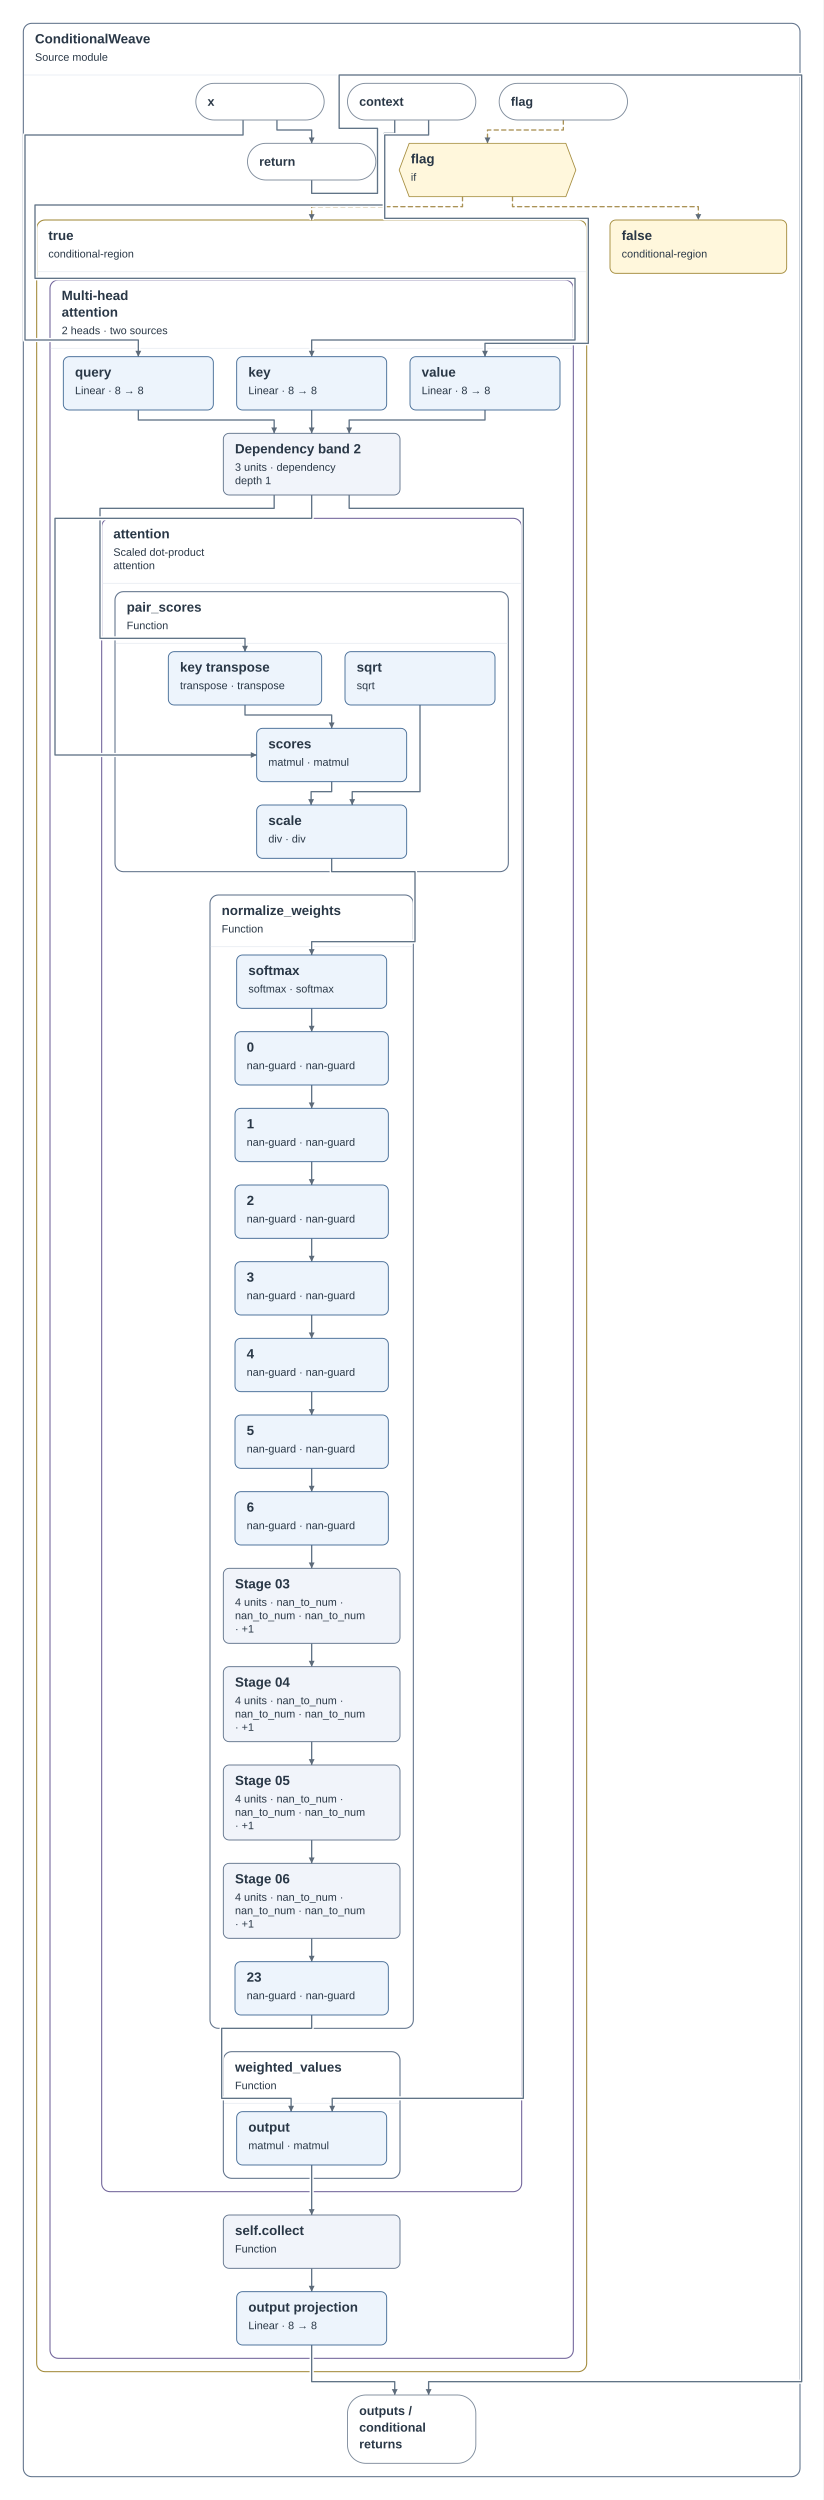
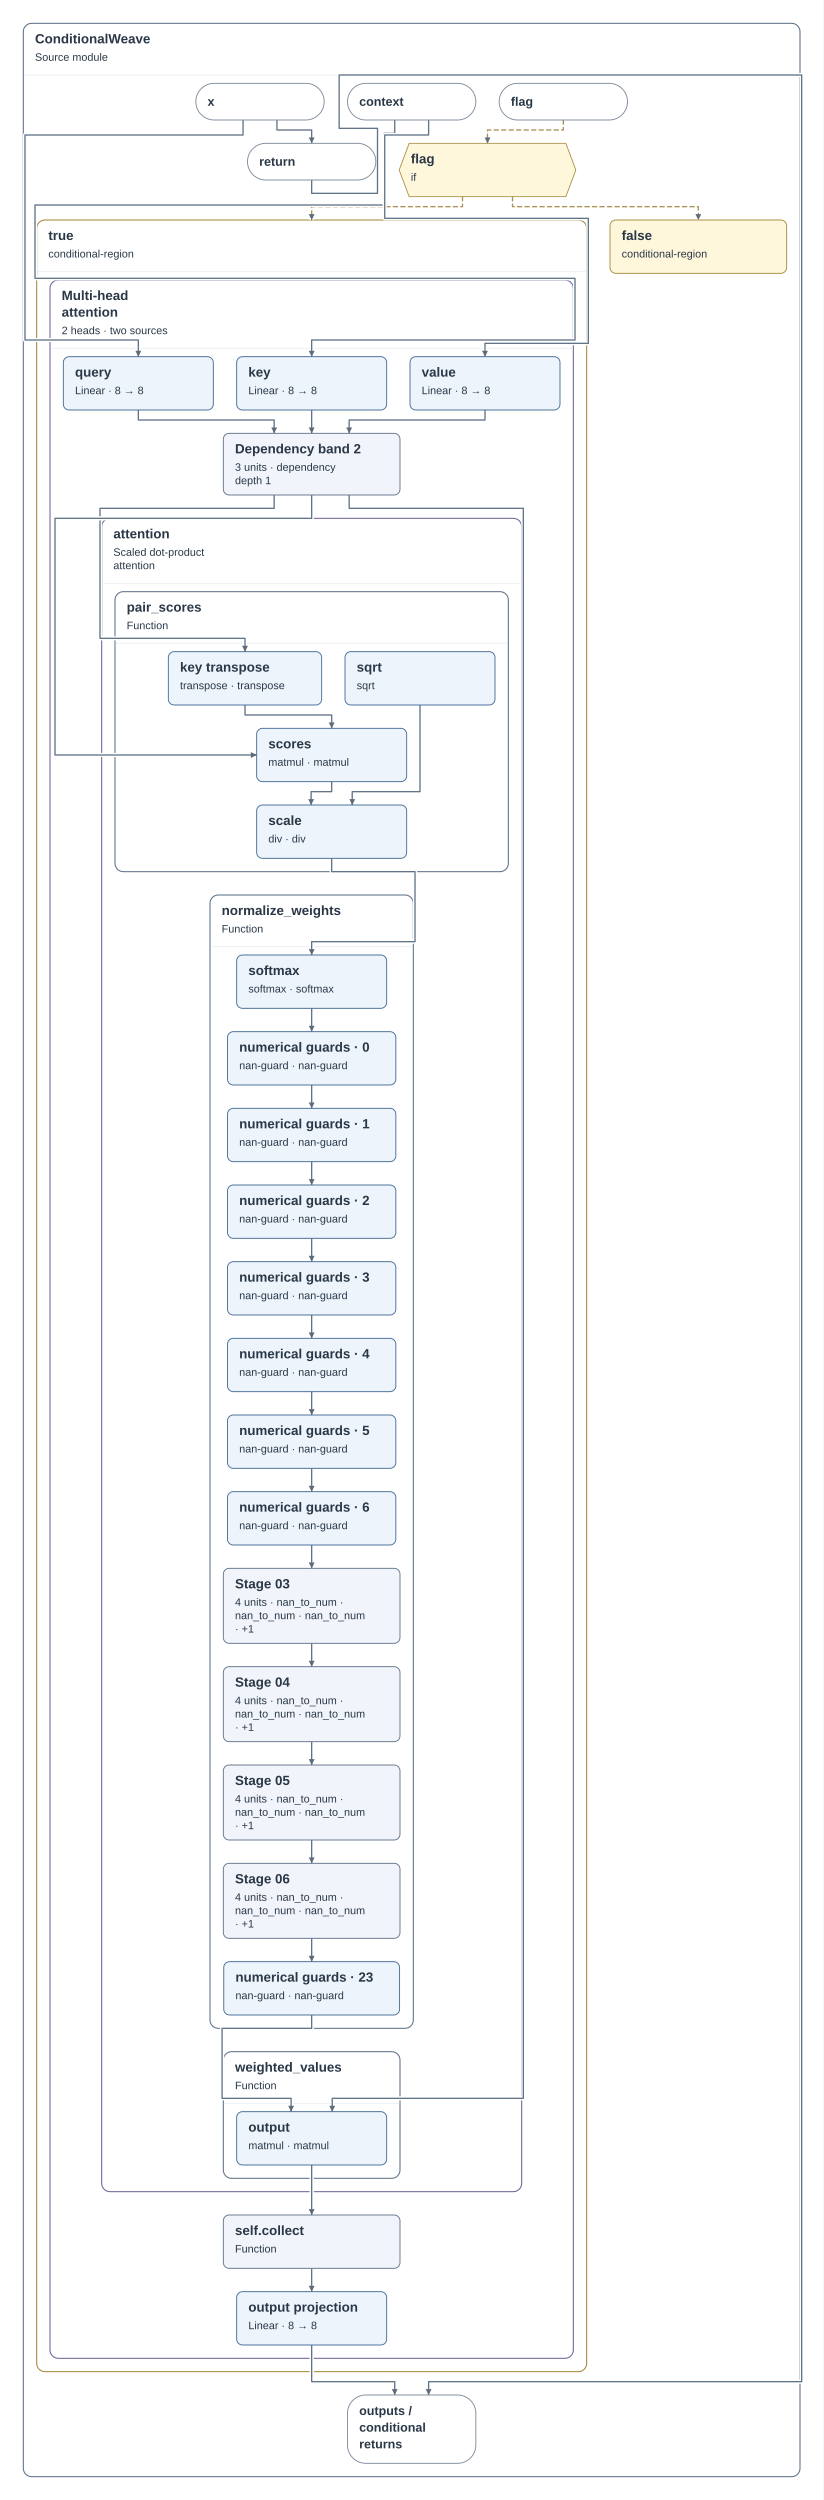
<svg xmlns="http://www.w3.org/2000/svg" class="publication" width="988px" height="3000px" viewBox="4 2 988 3000" role="img" aria-label="ConditionalWeave">
  <style>.publication text{font-family:Arial,'Noto Sans SC',sans-serif;fill:#293746} .paper-edge{fill:none;stroke-width:1.6;stroke-linecap:round;stroke-linejoin:round;opacity:1;stroke-dasharray:none}.paper-edge-halo{fill:none;stroke:white;stroke-width:5;stroke-linejoin:round;pointer-events:none}.paper-edge.control{stroke-dasharray:5 4}.paper-port-label{font-size:13px;font-weight:500;fill:#526170}.paper-title{font-weight:600}.paper-caption{fill:#66717f;font-size:13px}</style>
  <defs>
    <marker id="paper-arrow" viewBox="0 0 10 10" refX="9" refY="5" markerWidth="5.5" markerHeight="5.5" orient="auto">
      <path d="M1 1 L9 5 L1 9Z" fill="#5d6b7a" stroke="none" />
    </marker>
  </defs>
  <rect x="4" y="2" width="988" height="3000" fill="#fff" />
  <g id="frames">
    <g class="node" data-node-id="model/101:4:composite:1" data-id="model/101:4:composite:1" transform="translate(32,30)">
      <rect width="932" height="2944" rx="10" fill="#ffffff" stroke="#62748c" stroke-width="1.3" />
      <path d="M1 62 H931" stroke="#e8edf2" fill="none" />
      <text x="14" y="24" font-size="16" class="paper-title">
        <tspan x="14" dy="0">ConditionalWeave</tspan>
      </text>
      <text x="14" y="45" class="paper-caption">
        <tspan x="14" dy="0">Source module</tspan>
      </text>
    </g>
    <g class="node" data-node-id="model/101:4:composite:1/102:8:composite:1" data-id="model/101:4:composite:1/102:8:composite:1" transform="translate(48,266)">
      <rect width="660" height="2582" rx="10" fill="#ffffff" stroke="#a48c3d" stroke-width="1.3" />
      <path d="M1 62 H659" stroke="#e8edf2" fill="none" />
      <text x="14" y="24" font-size="16" class="paper-title">
        <tspan x="14" dy="0">true</tspan>
      </text>
      <text x="14" y="45" class="paper-caption">
        <tspan x="14" dy="0">conditional-region</tspan>
      </text>
    </g>
    <g class="node" data-node-id="model/101:4:composite:1/102:8:composite:1/68:4:composite:1" data-id="model/101:4:composite:1/102:8:composite:1/68:4:composite:1" transform="translate(64,338)">
      <rect width="628" height="2494" rx="10" fill="#ffffff" stroke="#72659b" stroke-width="1.3" />
      <path d="M1 82 H627" stroke="#e8edf2" fill="none" />
      <text x="14" y="24" font-size="16" class="paper-title">
        <tspan x="14" dy="0">Multi-head</tspan>
        <tspan x="14" dy="20">attention</tspan>
      </text>
      <text x="14" y="65" class="paper-caption">
        <tspan x="14" dy="0">2 heads · two sources</tspan>
      </text>
    </g>
    <g class="node" data-node-id="model/101:4:composite:1/102:8:composite:1/68:4:composite:1/44:0:composite:1" data-id="model/101:4:composite:1/102:8:composite:1/68:4:composite:1/44:0:composite:1" transform="translate(126,624)">
      <rect width="504" height="2008" rx="10" fill="#ffffff" stroke="#72659b" stroke-width="1.3" />
      <path d="M1 78 H503" stroke="#e8edf2" fill="none" />
      <text x="14" y="24" font-size="16" class="paper-title">
        <tspan x="14" dy="0">attention</tspan>
      </text>
      <text x="14" y="45" class="paper-caption">
        <tspan x="14" dy="0">Scaled dot-product</tspan>
        <tspan x="14" dy="16">attention</tspan>
      </text>
    </g>
    <g class="node" data-node-id="model/101:4:composite:1/102:8:composite:1/68:4:composite:1/44:0:composite:1/7:0:composite:1" data-id="model/101:4:composite:1/102:8:composite:1/68:4:composite:1/44:0:composite:1/7:0:composite:1" transform="translate(142,712)">
      <rect width="472" height="336" rx="10" fill="#ffffff" stroke="#62748c" stroke-width="1.3" />
      <path d="M1 62 H471" stroke="#e8edf2" fill="none" />
      <text x="14" y="24" font-size="16" class="paper-title">
        <tspan x="14" dy="0">pair_scores</tspan>
      </text>
      <text x="14" y="45" class="paper-caption">
        <tspan x="14" dy="0">Function</tspan>
      </text>
    </g>
    <g class="node" data-node-id="model/101:4:composite:1/102:8:composite:1/68:4:composite:1/44:0:composite:1/11:0:composite:1" data-id="model/101:4:composite:1/102:8:composite:1/68:4:composite:1/44:0:composite:1/11:0:composite:1" transform="translate(256,1076)">
      <rect width="244" height="1360" rx="10" fill="#ffffff" stroke="#62748c" stroke-width="1.3" />
      <path d="M1 62 H243" stroke="#e8edf2" fill="none" />
      <text x="14" y="24" font-size="16" class="paper-title">
        <tspan x="14" dy="0">normalize_weights</tspan>
      </text>
      <text x="14" y="45" class="paper-caption">
        <tspan x="14" dy="0">Function</tspan>
      </text>
    </g>
    <g class="node" data-node-id="model/101:4:composite:1/102:8:composite:1/68:4:composite:1/44:0:composite:1/40:0:composite:1" data-id="model/101:4:composite:1/102:8:composite:1/68:4:composite:1/44:0:composite:1/40:0:composite:1" transform="translate(272,2464)">
      <rect width="212" height="152" rx="10" fill="#ffffff" stroke="#62748c" stroke-width="1.3" />
      <path d="M1 62 H211" stroke="#e8edf2" fill="none" />
      <text x="14" y="24" font-size="16" class="paper-title">
        <tspan x="14" dy="0">weighted_values</tspan>
      </text>
      <text x="14" y="45" class="paper-caption">
        <tspan x="14" dy="0">Function</tspan>
      </text>
    </g>
  </g>
  <g id="edges">
    <path class="paper-edge-halo" d="M680,146 L680,158 L589,158 L589,174" />
    <path class="edge paper-edge control" data-edge-id="e00000" data-route-valid="true" data-canonical-source="model/101:4:composite:1/101:34:interface:1" data-canonical-target="model/101:4:composite:1/102:11:control:1" data-source-port="out" data-target-port="in" data-semantic-bindings="[]" d="M680,146 L680,158 L589,158 L589,174" stroke="#aa9256" marker-end="url(#paper-arrow)" />
    <path class="paper-edge-halo" d="M559,238 L559,250 L378,250 L378,266" />
    <path class="edge paper-edge control" data-edge-id="e00001" data-route-valid="true" data-canonical-source="model/101:4:composite:1/102:11:control:1" data-canonical-target="model/101:4:composite:1/102:8:composite:1" data-source-port="out" data-target-port="true" data-semantic-bindings="[{&quot;constraint&quot;:&quot;constraint:relation:conditional-region:model/101:4:composite:1/102:8:composite:1&quot;,&quot;edge&quot;:&quot;e00001&quot;,&quot;role&quot;:&quot;condition&quot;}]" d="M559,238 L559,250 L378,250 L378,266" stroke="#aa9256" marker-end="url(#paper-arrow)" />
    <path class="paper-edge-halo" d="M295.667,146 L295.667,164 L34,164 L34,410 L170,410 L170,430" />
    <path class="edge paper-edge " data-edge-id="e00006" data-route-valid="true" data-canonical-source="model/101:4:composite:1/102:8:composite:1/68:4:composite:1/68:22:interface:1" data-canonical-target="model/101:4:composite:1/102:8:composite:1/68:4:composite:1/69:24:compute:1" data-source-port="out" data-target-port="arg:0" data-semantic-bindings="[{&quot;constraint&quot;:&quot;constraint:relation:linear-transform:model/101:4:composite:1/102:8:composite:1/68:4:composite:1/69:24:compute:1&quot;,&quot;edge&quot;:&quot;e00006&quot;,&quot;role&quot;:&quot;input&quot;}]" d="M295.667,146 L295.667,164 L34,164 L34,410 L170,410 L170,430" stroke="#617487" marker-end="url(#paper-arrow)" />
    <path class="paper-edge-halo" d="M170,494 L170,506 L333,506 L333,522" />
    <path class="edge paper-edge " data-edge-id="e00007" data-route-valid="true" data-canonical-source="model/101:4:composite:1/102:8:composite:1/68:4:composite:1/69:24:compute:1" data-canonical-target="model/101:4:composite:1/102:8:composite:1/68:4:composite:1/60:4:composite:1/60:21:interface:1" data-source-port="out" data-target-port="x" data-semantic-bindings="[]" d="M170,494 L170,506 L333,506 L333,522" stroke="#617487" marker-end="url(#paper-arrow)" />
    <path class="paper-edge-halo" d="M477.667,146 L477.667,162 L465,162 L465,248 L46,248 L46,336 L694,336 L694,410 L378,410 L378,430" />
    <path class="edge paper-edge " data-edge-id="e00022" data-route-valid="true" data-canonical-source="model/101:4:composite:1/102:8:composite:1/68:4:composite:1/68:25:interface:1" data-canonical-target="model/101:4:composite:1/102:8:composite:1/68:4:composite:1/70:24:compute:1" data-source-port="out" data-target-port="arg:0" data-semantic-bindings="[{&quot;constraint&quot;:&quot;constraint:relation:linear-transform:model/101:4:composite:1/102:8:composite:1/68:4:composite:1/70:24:compute:1&quot;,&quot;edge&quot;:&quot;e00022&quot;,&quot;role&quot;:&quot;input&quot;},{&quot;constraint&quot;:&quot;constraint:relation:source-uses:model/101:4:composite:1/101:25:interface:1&quot;,&quot;edge&quot;:&quot;e00022&quot;,&quot;role&quot;:&quot;input&quot;}]" d="M477.667,146 L477.667,162 L465,162 L465,248 L46,248 L46,336 L694,336 L694,410 L378,410 L378,430" stroke="#617487" marker-end="url(#paper-arrow)" />
    <path class="paper-edge-halo" d="M378,494 L378,522" />
    <path class="edge paper-edge " data-edge-id="e00023" data-route-valid="true" data-canonical-source="model/101:4:composite:1/102:8:composite:1/68:4:composite:1/70:24:compute:1" data-canonical-target="model/101:4:composite:1/102:8:composite:1/68:4:composite:1/60:4:composite:2/60:21:interface:1" data-source-port="out" data-target-port="x" data-semantic-bindings="[]" d="M378,494 L378,522" stroke="#617487" marker-end="url(#paper-arrow)" />
    <path class="paper-edge-halo" d="M518.333,146 L518.333,164 L465.667,164 L465.667,264 L710,264 L710,414 L586,414 L586,430" />
    <path class="edge paper-edge " data-edge-id="e00038" data-route-valid="true" data-canonical-source="model/101:4:composite:1/102:8:composite:1/68:4:composite:1/68:34:interface:1" data-canonical-target="model/101:4:composite:1/102:8:composite:1/68:4:composite:1/71:24:compute:1" data-source-port="out" data-target-port="arg:0" data-semantic-bindings="[{&quot;constraint&quot;:&quot;constraint:relation:linear-transform:model/101:4:composite:1/102:8:composite:1/68:4:composite:1/71:24:compute:1&quot;,&quot;edge&quot;:&quot;e00038&quot;,&quot;role&quot;:&quot;input&quot;},{&quot;constraint&quot;:&quot;constraint:relation:source-uses:model/101:4:composite:1/101:25:interface:1&quot;,&quot;edge&quot;:&quot;e00038&quot;,&quot;role&quot;:&quot;input&quot;}]" d="M518.333,146 L518.333,164 L465.667,164 L465.667,264 L710,264 L710,414 L586,414 L586,430" stroke="#617487" marker-end="url(#paper-arrow)" />
    <path class="paper-edge-halo" d="M586,494 L586,506 L423,506 L423,522" />
    <path class="edge paper-edge " data-edge-id="e00039" data-route-valid="true" data-canonical-source="model/101:4:composite:1/102:8:composite:1/68:4:composite:1/71:24:compute:1" data-canonical-target="model/101:4:composite:1/102:8:composite:1/68:4:composite:1/60:4:composite:3/60:21:interface:1" data-source-port="out" data-target-port="x" data-semantic-bindings="[]" d="M586,494 L586,506 L423,506 L423,522" stroke="#617487" marker-end="url(#paper-arrow)" />
    <path class="paper-edge-halo" d="M333,596 L333,612 L124,612 L124,768 L298,768 L298,784" />
    <path class="edge paper-edge " data-edge-id="e00058" data-route-valid="true" data-canonical-source="model/101:4:composite:1/102:8:composite:1/68:4:composite:1/44:0:composite:1/7:0:composite:1/7:19:interface:1" data-canonical-target="model/101:4:composite:1/102:8:composite:1/68:4:composite:1/44:0:composite:1/7:0:composite:1/8:27:compute:1" data-source-port="out" data-target-port="receiver" data-semantic-bindings="[{&quot;constraint&quot;:&quot;constraint:relation:axis-transform:model/101:4:composite:1/102:8:composite:1/68:4:composite:1/44:0:composite:1/7:0:composite:1/8:27:compute:1&quot;,&quot;edge&quot;:&quot;e00058&quot;,&quot;role&quot;:&quot;input&quot;}]" d="M333,596 L333,612 L124,612 L124,768 L298,768 L298,784" stroke="#617487" marker-end="url(#paper-arrow)" />
    <path class="paper-edge-halo" d="M378,596 L378,624 L70,624 L70,908 L312,908" />
    <path class="edge paper-edge " data-edge-id="e00059" data-route-valid="true" data-canonical-source="model/101:4:composite:1/102:8:composite:1/68:4:composite:1/44:0:composite:1/7:0:composite:1/7:16:interface:1" data-canonical-target="model/101:4:composite:1/102:8:composite:1/68:4:composite:1/44:0:composite:1/7:0:composite:1/8:11:compute:2" data-context-owner="model/101:4:composite:1/102:8:composite:1/68:4:composite:1/44:0:composite:1/7:0:composite:1" data-context-side="left" data-source-port="out" data-target-port="arg:0" data-semantic-bindings="[{&quot;constraint&quot;:&quot;constraint:relation:source-uses:model/101:4:composite:1/102:8:composite:1/68:4:composite:1/60:4:composite:1/62:15:compute:3&quot;,&quot;edge&quot;:&quot;e00059&quot;,&quot;role&quot;:&quot;input&quot;}]" d="M378,596 L378,624 L70,624 L70,908 L312,908" stroke="#617487" marker-end="url(#paper-arrow)" />
    <path class="paper-edge-halo" d="M298,848 L298,860 L402,860 L402,876" />
    <path class="edge paper-edge " data-edge-id="e00060" data-route-valid="true" data-canonical-source="model/101:4:composite:1/102:8:composite:1/68:4:composite:1/44:0:composite:1/7:0:composite:1/8:27:compute:1" data-canonical-target="model/101:4:composite:1/102:8:composite:1/68:4:composite:1/44:0:composite:1/7:0:composite:1/8:11:compute:2" data-source-port="out" data-target-port="arg:1" data-semantic-bindings="[]" d="M298,848 L298,860 L402,860 L402,876" stroke="#617487" marker-end="url(#paper-arrow)" />
    <path class="paper-edge-halo" d="M402,940 L402,952 L377.333,952 L377.333,968" />
    <path class="edge paper-edge " data-edge-id="e00061" data-route-valid="true" data-canonical-source="model/101:4:composite:1/102:8:composite:1/68:4:composite:1/44:0:composite:1/7:0:composite:1/8:11:compute:2" data-canonical-target="model/101:4:composite:1/102:8:composite:1/68:4:composite:1/44:0:composite:1/7:0:composite:1/8:11:compute:1" data-source-port="out" data-target-port="0" data-semantic-bindings="[{&quot;constraint&quot;:&quot;constraint:relation:arithmetic:model/101:4:composite:1/102:8:composite:1/68:4:composite:1/44:0:composite:1/7:0:composite:1/8:11:compute:1&quot;,&quot;edge&quot;:&quot;e00061&quot;,&quot;role&quot;:&quot;input&quot;}]" d="M402,940 L402,952 L377.333,952 L377.333,968" stroke="#617487" marker-end="url(#paper-arrow)" />
    <path class="paper-edge-halo" d="M508,848 L508,952 L426.667,952 L426.667,968" />
    <path class="edge paper-edge " data-edge-id="e00064" data-route-valid="true" data-canonical-source="model/101:4:composite:1/102:8:composite:1/68:4:composite:1/44:0:composite:1/7:0:composite:1/8:50:compute:1" data-canonical-target="model/101:4:composite:1/102:8:composite:1/68:4:composite:1/44:0:composite:1/7:0:composite:1/8:11:compute:1" data-source-port="out" data-target-port="2" data-semantic-bindings="[{&quot;constraint&quot;:&quot;constraint:relation:arithmetic:model/101:4:composite:1/102:8:composite:1/68:4:composite:1/44:0:composite:1/7:0:composite:1/8:11:compute:1&quot;,&quot;edge&quot;:&quot;e00064&quot;,&quot;role&quot;:&quot;input&quot;}]" d="M508,848 L508,952 L426.667,952 L426.667,968" stroke="#617487" marker-end="url(#paper-arrow)" />
    <path class="paper-edge-halo" d="M402,1032 L402,1048 L502,1048 L502,1132 L378,1132 L378,1148" />
    <path class="edge paper-edge " data-edge-id="e00068" data-route-valid="true" data-canonical-source="model/101:4:composite:1/102:8:composite:1/68:4:composite:1/44:0:composite:1/11:0:composite:1/11:22:interface:1" data-canonical-target="model/101:4:composite:1/102:8:composite:1/68:4:composite:1/44:0:composite:1/11:0:composite:1/12:14:compute:1" data-source-port="out" data-target-port="arg:0" data-semantic-bindings="[{&quot;constraint&quot;:&quot;constraint:relation:axis-normalization:model/101:4:composite:1/102:8:composite:1/68:4:composite:1/44:0:composite:1/11:0:composite:1/12:14:compute:1&quot;,&quot;edge&quot;:&quot;e00068&quot;,&quot;role&quot;:&quot;input&quot;}]" d="M402,1032 L402,1048 L502,1048 L502,1132 L378,1132 L378,1148" stroke="#617487" marker-end="url(#paper-arrow)" />
    <path class="paper-edge-halo" d="M378,1212 L378,1240" />
    <path class="edge paper-edge " data-edge-id="e00070" data-route-valid="true" data-canonical-source="model/101:4:composite:1/102:8:composite:1/68:4:composite:1/44:0:composite:1/11:0:composite:1/12:4:value-alias:1" data-canonical-target="model/101:4:composite:1/102:8:composite:1/68:4:composite:1/44:0:composite:1/11:0:composite:1/13:14:compute:1" data-source-port="out" data-target-port="arg:0" data-semantic-bindings="[]" d="M378,1212 L378,1240" stroke="#617487" marker-end="url(#paper-arrow)" />
    <path class="paper-edge-halo" d="M378,1304 L378,1332" />
    <path class="edge paper-edge " data-edge-id="e00072" data-route-valid="true" data-canonical-source="model/101:4:composite:1/102:8:composite:1/68:4:composite:1/44:0:composite:1/11:0:composite:1/13:4:value-alias:1" data-canonical-target="model/101:4:composite:1/102:8:composite:1/68:4:composite:1/44:0:composite:1/11:0:composite:1/14:14:compute:1" data-source-port="out" data-target-port="arg:0" data-semantic-bindings="[]" d="M378,1304 L378,1332" stroke="#617487" marker-end="url(#paper-arrow)" />
    <path class="paper-edge-halo" d="M378,1396 L378,1424" />
    <path class="edge paper-edge " data-edge-id="e00074" data-route-valid="true" data-canonical-source="model/101:4:composite:1/102:8:composite:1/68:4:composite:1/44:0:composite:1/11:0:composite:1/14:4:value-alias:1" data-canonical-target="model/101:4:composite:1/102:8:composite:1/68:4:composite:1/44:0:composite:1/11:0:composite:1/15:14:compute:1" data-source-port="out" data-target-port="arg:0" data-semantic-bindings="[]" d="M378,1396 L378,1424" stroke="#617487" marker-end="url(#paper-arrow)" />
    <path class="paper-edge-halo" d="M378,1488 L378,1516" />
    <path class="edge paper-edge " data-edge-id="e00076" data-route-valid="true" data-canonical-source="model/101:4:composite:1/102:8:composite:1/68:4:composite:1/44:0:composite:1/11:0:composite:1/15:4:value-alias:1" data-canonical-target="model/101:4:composite:1/102:8:composite:1/68:4:composite:1/44:0:composite:1/11:0:composite:1/16:14:compute:1" data-source-port="out" data-target-port="arg:0" data-semantic-bindings="[]" d="M378,1488 L378,1516" stroke="#617487" marker-end="url(#paper-arrow)" />
    <path class="paper-edge-halo" d="M378,1580 L378,1608" />
    <path class="edge paper-edge " data-edge-id="e00078" data-route-valid="true" data-canonical-source="model/101:4:composite:1/102:8:composite:1/68:4:composite:1/44:0:composite:1/11:0:composite:1/16:4:value-alias:1" data-canonical-target="model/101:4:composite:1/102:8:composite:1/68:4:composite:1/44:0:composite:1/11:0:composite:1/17:14:compute:1" data-source-port="out" data-target-port="arg:0" data-semantic-bindings="[]" d="M378,1580 L378,1608" stroke="#617487" marker-end="url(#paper-arrow)" />
    <path class="paper-edge-halo" d="M378,1672 L378,1700" />
    <path class="edge paper-edge " data-edge-id="e00080" data-route-valid="true" data-canonical-source="model/101:4:composite:1/102:8:composite:1/68:4:composite:1/44:0:composite:1/11:0:composite:1/17:4:value-alias:1" data-canonical-target="model/101:4:composite:1/102:8:composite:1/68:4:composite:1/44:0:composite:1/11:0:composite:1/18:14:compute:1" data-source-port="out" data-target-port="arg:0" data-semantic-bindings="[]" d="M378,1672 L378,1700" stroke="#617487" marker-end="url(#paper-arrow)" />
    <path class="paper-edge-halo" d="M378,1764 L378,1792" />
    <path class="edge paper-edge " data-edge-id="e00082" data-route-valid="true" data-canonical-source="model/101:4:composite:1/102:8:composite:1/68:4:composite:1/44:0:composite:1/11:0:composite:1/18:4:value-alias:1" data-canonical-target="model/101:4:composite:1/102:8:composite:1/68:4:composite:1/44:0:composite:1/11:0:composite:1/19:14:compute:1" data-source-port="out" data-target-port="arg:0" data-semantic-bindings="[]" d="M378,1764 L378,1792" stroke="#617487" marker-end="url(#paper-arrow)" />
    <path class="paper-edge-halo" d="M378,1856 L378,1884" />
    <path class="edge paper-edge " data-edge-id="e00084" data-route-valid="true" data-canonical-source="model/101:4:composite:1/102:8:composite:1/68:4:composite:1/44:0:composite:1/11:0:composite:1/19:4:value-alias:1" data-canonical-target="model/101:4:composite:1/102:8:composite:1/68:4:composite:1/44:0:composite:1/11:0:composite:1/20:14:compute:1" data-source-port="out" data-target-port="arg:0" data-semantic-bindings="[]" d="M378,1856 L378,1884" stroke="#617487" marker-end="url(#paper-arrow)" />
    <path class="paper-edge-halo" d="M378,1974 L378,2002" />
    <path class="edge paper-edge " data-edge-id="e00092" data-route-valid="true" data-canonical-source="model/101:4:composite:1/102:8:composite:1/68:4:composite:1/44:0:composite:1/11:0:composite:1/23:4:value-alias:1" data-canonical-target="model/101:4:composite:1/102:8:composite:1/68:4:composite:1/44:0:composite:1/11:0:composite:1/24:14:compute:1" data-source-port="out" data-target-port="arg:0" data-semantic-bindings="[]" d="M378,1974 L378,2002" stroke="#617487" marker-end="url(#paper-arrow)" />
    <path class="paper-edge-halo" d="M378,2092 L378,2120" />
    <path class="edge paper-edge " data-edge-id="e00100" data-route-valid="true" data-canonical-source="model/101:4:composite:1/102:8:composite:1/68:4:composite:1/44:0:composite:1/11:0:composite:1/27:4:value-alias:1" data-canonical-target="model/101:4:composite:1/102:8:composite:1/68:4:composite:1/44:0:composite:1/11:0:composite:1/28:14:compute:1" data-source-port="out" data-target-port="arg:0" data-semantic-bindings="[]" d="M378,2092 L378,2120" stroke="#617487" marker-end="url(#paper-arrow)" />
    <path class="paper-edge-halo" d="M378,2210 L378,2238" />
    <path class="edge paper-edge " data-edge-id="e00108" data-route-valid="true" data-canonical-source="model/101:4:composite:1/102:8:composite:1/68:4:composite:1/44:0:composite:1/11:0:composite:1/31:4:value-alias:1" data-canonical-target="model/101:4:composite:1/102:8:composite:1/68:4:composite:1/44:0:composite:1/11:0:composite:1/32:14:compute:1" data-source-port="out" data-target-port="arg:0" data-semantic-bindings="[]" d="M378,2210 L378,2238" stroke="#617487" marker-end="url(#paper-arrow)" />
    <path class="paper-edge-halo" d="M378,2328 L378,2356" />
    <path class="edge paper-edge " data-edge-id="e00116" data-route-valid="true" data-canonical-source="model/101:4:composite:1/102:8:composite:1/68:4:composite:1/44:0:composite:1/11:0:composite:1/35:4:value-alias:1" data-canonical-target="model/101:4:composite:1/102:8:composite:1/68:4:composite:1/44:0:composite:1/11:0:composite:1/36:14:compute:1" data-source-port="out" data-target-port="arg:0" data-semantic-bindings="[]" d="M378,2328 L378,2356" stroke="#617487" marker-end="url(#paper-arrow)" />
-     <path class="paper-edge-halo" d="M378,2420 L378,2436 L270,2436 L270,2520 L353.333,2520 L353.333,2536" />
-     <path class="edge paper-edge " data-edge-id="e00122" data-route-valid="true" data-canonical-source="model/101:4:composite:1/102:8:composite:1/68:4:composite:1/44:0:composite:1/40:0:composite:1/40:20:interface:1" data-canonical-target="model/101:4:composite:1/102:8:composite:1/68:4:composite:1/44:0:composite:1/40:0:composite:1/41:11:compute:1" data-source-port="out" data-target-port="arg:0" data-semantic-bindings="[]" d="M378,2420 L378,2436 L270,2436 L270,2520 L353.333,2520 L353.333,2536" stroke="#617487" marker-end="url(#paper-arrow)" />
+     <path class="paper-edge-halo" d="M378,2420 L378,2436 L270.5,2436 L270.5,2520 L353.333,2520 L353.333,2536" />
+     <path class="edge paper-edge " data-edge-id="e00122" data-route-valid="true" data-canonical-source="model/101:4:composite:1/102:8:composite:1/68:4:composite:1/44:0:composite:1/40:0:composite:1/40:20:interface:1" data-canonical-target="model/101:4:composite:1/102:8:composite:1/68:4:composite:1/44:0:composite:1/40:0:composite:1/41:11:compute:1" data-source-port="out" data-target-port="arg:0" data-semantic-bindings="[]" d="M378,2420 L378,2436 L270.5,2436 L270.5,2520 L353.333,2520 L353.333,2536" stroke="#617487" marker-end="url(#paper-arrow)" />
    <path class="paper-edge-halo" d="M423,596 L423,612 L632,612 L632,2520 L402.667,2520 L402.667,2536" />
    <path class="edge paper-edge " data-edge-id="e00123" data-route-valid="true" data-canonical-source="model/101:4:composite:1/102:8:composite:1/68:4:composite:1/44:0:composite:1/40:0:composite:1/40:29:interface:1" data-canonical-target="model/101:4:composite:1/102:8:composite:1/68:4:composite:1/44:0:composite:1/40:0:composite:1/41:11:compute:1" data-source-port="out" data-target-port="arg:1" data-semantic-bindings="[]" d="M423,596 L423,612 L632,612 L632,2520 L402.667,2520 L402.667,2536" stroke="#617487" marker-end="url(#paper-arrow)" />
    <path class="paper-edge-halo" d="M378,2600 L378,2660" />
    <path class="edge paper-edge " data-edge-id="e00126" data-route-valid="true" data-canonical-source="model/101:4:composite:1/102:8:composite:1/68:4:composite:1/44:0:composite:1/47:4:interface:1" data-canonical-target="model/101:4:composite:1/102:8:composite:1/68:4:composite:1/64:4:composite:1/64:22:interface:1" data-source-port="out" data-target-port="x" data-semantic-bindings="[]" d="M378,2600 L378,2660" stroke="#617487" marker-end="url(#paper-arrow)" />
    <path class="paper-edge-halo" d="M378,2724 L378,2752" />
    <path class="edge paper-edge " data-edge-id="e00142" data-route-valid="true" data-canonical-source="model/101:4:composite:1/102:8:composite:1/68:4:composite:1/64:4:composite:1/66:8:interface:1" data-canonical-target="model/101:4:composite:1/102:8:composite:1/68:4:composite:1/72:15:compute:1" data-source-port="out" data-target-port="arg:0" data-semantic-bindings="[{&quot;constraint&quot;:&quot;constraint:relation:linear-transform:model/101:4:composite:1/102:8:composite:1/68:4:composite:1/72:15:compute:1&quot;,&quot;edge&quot;:&quot;e00142&quot;,&quot;role&quot;:&quot;input&quot;}]" d="M378,2724 L378,2752" stroke="#617487" marker-end="url(#paper-arrow)" />
    <path class="paper-edge-halo" d="M619,238 L619,250 L842,250 L842,266" />
    <path class="edge paper-edge control" data-edge-id="e00145" data-route-valid="true" data-canonical-source="model/101:4:composite:1/102:11:control:1" data-canonical-target="model/101:4:composite:1/102:8:composite:2" data-source-port="out" data-target-port="false" data-semantic-bindings="[{&quot;constraint&quot;:&quot;constraint:relation:conditional-region:model/101:4:composite:1/102:8:composite:2&quot;,&quot;edge&quot;:&quot;e00145&quot;,&quot;role&quot;:&quot;condition&quot;}]" d="M619,238 L619,250 L842,250 L842,266" stroke="#aa9256" marker-end="url(#paper-arrow)" />
    <path class="paper-edge-halo" d="M336.333,146 L336.333,158 L378,158 L378,174" />
    <path class="edge paper-edge " data-edge-id="e00146" data-route-valid="true" data-canonical-source="model/101:4:composite:1/101:22:interface:1" data-canonical-target="model/101:4:composite:1/104:8:interface:1" data-source-port="out" data-target-port="in" data-semantic-bindings="[]" d="M336.333,146 L336.333,158 L378,158 L378,174" stroke="#617487" marker-end="url(#paper-arrow)" />
    <path class="paper-edge-halo" d="M378,2816 L378,2860 L477.667,2860 L477.667,2876" />
    <path class="edge paper-edge " data-edge-id="e00147" data-route-valid="true" data-canonical-source="model/101:4:composite:1/102:8:composite:1/103:12:interface:1" data-canonical-target="model/101:4:composite:1/101:4:interface:1" data-source-port="out" data-target-port="0" data-semantic-bindings="[]" d="M378,2816 L378,2860 L477.667,2860 L477.667,2876" stroke="#617487" marker-end="url(#paper-arrow)" />
    <path class="paper-edge-halo" d="M378,218 L378,234 L457,234 L457,156 L411,156 L411,92 L966,92 L966,2860 L518.333,2860 L518.333,2876" />
    <path class="edge paper-edge " data-edge-id="e00148" data-route-valid="true" data-canonical-source="model/101:4:composite:1/104:8:interface:1" data-canonical-target="model/101:4:composite:1/101:4:interface:1" data-source-port="out" data-target-port="1" data-semantic-bindings="[]" d="M378,218 L378,234 L457,234 L457,156 L411,156 L411,92 L966,92 L966,2860 L518.333,2860 L518.333,2876" stroke="#617487" marker-end="url(#paper-arrow)" />
  </g>
  <g id="nodes">
    <g class="node" data-node-id="model/101:4:composite:1/101:22:interface:1" data-id="model/101:4:composite:1/101:22:interface:1" transform="translate(239,102)">
      <rect width="154" height="44" rx="22" fill="#ffffff" stroke="#7e8b9b" stroke-width="1.1" />
      <text x="14" y="27" font-size="15" class="paper-title">
        <tspan x="14" dy="0">x</tspan>
      </text>
    </g>
    <g class="node" data-node-id="model/101:4:composite:1/101:25:interface:1" data-id="model/101:4:composite:1/101:25:interface:1" transform="translate(421,102)">
      <rect width="154" height="44" rx="22" fill="#ffffff" stroke="#7e8b9b" stroke-width="1.1" />
      <text x="14" y="27" font-size="15" class="paper-title">
        <tspan x="14" dy="0">context</tspan>
      </text>
    </g>
    <g class="node" data-node-id="model/101:4:composite:1/101:34:interface:1" data-id="model/101:4:composite:1/101:34:interface:1" transform="translate(603,102)">
      <rect width="154" height="44" rx="22" fill="#ffffff" stroke="#7e8b9b" stroke-width="1.1" />
      <text x="14" y="27" font-size="15" class="paper-title">
        <tspan x="14" dy="0">flag</tspan>
      </text>
    </g>
    <g class="node" data-node-id="model/101:4:composite:1/102:11:control:1" data-id="model/101:4:composite:1/102:11:control:1" transform="translate(483,174)">
      <path d="M12 0H200L212 32L200 64H12L0 32Z" fill="#fff7dc" stroke="#a48c3d" />
      <text x="14" y="24" font-size="16" class="paper-title">
        <tspan x="14" dy="0">flag</tspan>
      </text>
      <text x="14" y="45" class="paper-caption">
        <tspan x="14" dy="0">if</tspan>
      </text>
    </g>
    <g class="node" data-node-id="model/101:4:composite:1/102:8:composite:2" data-id="model/101:4:composite:1/102:8:composite:2" transform="translate(736,266)">
      <rect width="212" height="64" rx="7" fill="#fff7dc" stroke="#a48c3d" stroke-width="1.1" />
      <text x="14" y="24" font-size="16" class="paper-title">
        <tspan x="14" dy="0">false</tspan>
      </text>
      <text x="14" y="45" class="paper-caption">
        <tspan x="14" dy="0">conditional-region</tspan>
      </text>
    </g>
    <g class="node" data-node-id="model/101:4:composite:1/104:8:interface:1" data-id="model/101:4:composite:1/104:8:interface:1" transform="translate(301,174)">
      <rect width="154" height="44" rx="22" fill="#ffffff" stroke="#7e8b9b" stroke-width="1.1" />
      <text x="14" y="27" font-size="15" class="paper-title">
        <tspan x="14" dy="0">return</tspan>
      </text>
    </g>
    <g class="node" data-node-id="model/101:4:composite:1/101:4:interface:1" data-id="model/101:4:composite:1/101:4:interface:1" transform="translate(421,2876)">
      <rect width="154" height="82" rx="22" fill="#ffffff" stroke="#7e8b9b" stroke-width="1.1" />
      <text x="14" y="24" font-size="15" class="paper-title">
        <tspan x="14" dy="0">outputs /</tspan>
        <tspan x="14" dy="20">conditional</tspan>
        <tspan x="14" dy="20">returns</tspan>
      </text>
    </g>
    <g class="node" data-node-id="model/101:4:composite:1/102:8:composite:1/68:4:composite:1/69:24:compute:1" data-id="model/101:4:composite:1/102:8:composite:1/68:4:composite:1/69:24:compute:1" transform="translate(80,430)">
      <rect width="180" height="64" rx="7" fill="#edf4fc" stroke="#456c96" stroke-width="1.1" />
      <text x="14" y="24" font-size="16" class="paper-title">
        <tspan x="14" dy="0">query</tspan>
      </text>
      <text x="14" y="45" class="paper-caption">
        <tspan x="14" dy="0">Linear · 8 → 8</tspan>
      </text>
    </g>
    <g class="node" data-node-id="model/101:4:composite:1/102:8:composite:1/68:4:composite:1/70:24:compute:1" data-id="model/101:4:composite:1/102:8:composite:1/68:4:composite:1/70:24:compute:1" transform="translate(288,430)">
      <rect width="180" height="64" rx="7" fill="#edf4fc" stroke="#456c96" stroke-width="1.1" />
      <text x="14" y="24" font-size="16" class="paper-title">
        <tspan x="14" dy="0">key</tspan>
      </text>
      <text x="14" y="45" class="paper-caption">
        <tspan x="14" dy="0">Linear · 8 → 8</tspan>
      </text>
    </g>
    <g class="node" data-node-id="model/101:4:composite:1/102:8:composite:1/68:4:composite:1/71:24:compute:1" data-id="model/101:4:composite:1/102:8:composite:1/68:4:composite:1/71:24:compute:1" transform="translate(496,430)">
      <rect width="180" height="64" rx="7" fill="#edf4fc" stroke="#456c96" stroke-width="1.1" />
      <text x="14" y="24" font-size="16" class="paper-title">
        <tspan x="14" dy="0">value</tspan>
      </text>
      <text x="14" y="45" class="paper-caption">
        <tspan x="14" dy="0">Linear · 8 → 8</tspan>
      </text>
    </g>
    <g class="node" data-node-id="model/101:4:composite:1/102:8:composite:1/68:4:composite:1/64:4:composite:1" data-id="model/101:4:composite:1/102:8:composite:1/68:4:composite:1/64:4:composite:1" transform="translate(272,2660)">
      <rect width="212" height="64" rx="7" fill="#f1f4fa" stroke="#62748c" stroke-width="1.1" />
      <text x="14" y="24" font-size="16" class="paper-title">
        <tspan x="14" dy="0">self.collect</tspan>
      </text>
      <text x="14" y="45" class="paper-caption">
        <tspan x="14" dy="0">Function</tspan>
      </text>
    </g>
    <g class="node" data-node-id="model/101:4:composite:1/102:8:composite:1/68:4:composite:1/72:15:compute:1" data-id="model/101:4:composite:1/102:8:composite:1/68:4:composite:1/72:15:compute:1" transform="translate(288,2752)">
      <rect width="180" height="64" rx="7" fill="#edf4fc" stroke="#456c96" stroke-width="1.1" />
      <text x="14" y="24" font-size="16" class="paper-title">
        <tspan x="14" dy="0">output projection</tspan>
      </text>
      <text x="14" y="45" class="paper-caption">
        <tspan x="14" dy="0">Linear · 8 → 8</tspan>
      </text>
    </g>
    <g class="node" data-node-id="paper:dependency-band:e5a72e59" data-id="paper:dependency-band:e5a72e59" transform="translate(272,522)">
      <rect width="212" height="74" rx="7" fill="#f1f4fa" stroke="#62748c" stroke-width="1.1" />
      <text x="14" y="24" font-size="16" class="paper-title">
        <tspan x="14" dy="0">Dependency band 2</tspan>
      </text>
      <text x="14" y="45" class="paper-caption">
        <tspan x="14" dy="0">3 units · dependency</tspan>
        <tspan x="14" dy="16">depth 1</tspan>
      </text>
    </g>
    <g class="node" data-node-id="model/101:4:composite:1/102:8:composite:1/68:4:composite:1/44:0:composite:1/7:0:composite:1/8:11:compute:1" data-id="model/101:4:composite:1/102:8:composite:1/68:4:composite:1/44:0:composite:1/7:0:composite:1/8:11:compute:1" transform="translate(312,968)">
      <rect width="180" height="64" rx="7" fill="#edf4fc" stroke="#456c96" stroke-width="1.1" />
      <text x="14" y="24" font-size="16" class="paper-title">
        <tspan x="14" dy="0">scale</tspan>
      </text>
      <text x="14" y="45" class="paper-caption">
        <tspan x="14" dy="0">div · div</tspan>
      </text>
    </g>
    <g class="node" data-node-id="model/101:4:composite:1/102:8:composite:1/68:4:composite:1/44:0:composite:1/7:0:composite:1/8:27:compute:1" data-id="model/101:4:composite:1/102:8:composite:1/68:4:composite:1/44:0:composite:1/7:0:composite:1/8:27:compute:1" transform="translate(206,784)">
      <rect width="184" height="64" rx="7" fill="#edf4fc" stroke="#456c96" stroke-width="1.1" />
      <text x="14" y="24" font-size="16" class="paper-title">
        <tspan x="14" dy="0">key transpose</tspan>
      </text>
      <text x="14" y="45" class="paper-caption">
        <tspan x="14" dy="0">transpose · transpose</tspan>
      </text>
    </g>
    <g class="node" data-node-id="model/101:4:composite:1/102:8:composite:1/68:4:composite:1/44:0:composite:1/7:0:composite:1/8:11:compute:2" data-id="model/101:4:composite:1/102:8:composite:1/68:4:composite:1/44:0:composite:1/7:0:composite:1/8:11:compute:2" transform="translate(312,876)">
      <rect width="180" height="64" rx="7" fill="#edf4fc" stroke="#456c96" stroke-width="1.1" />
      <text x="14" y="24" font-size="16" class="paper-title">
        <tspan x="14" dy="0">scores</tspan>
      </text>
      <text x="14" y="45" class="paper-caption">
        <tspan x="14" dy="0">matmul · matmul</tspan>
      </text>
    </g>
    <g class="node" data-node-id="model/101:4:composite:1/102:8:composite:1/68:4:composite:1/44:0:composite:1/7:0:composite:1/8:50:compute:1" data-id="model/101:4:composite:1/102:8:composite:1/68:4:composite:1/44:0:composite:1/7:0:composite:1/8:50:compute:1" transform="translate(418,784)">
      <rect width="180" height="64" rx="7" fill="#edf4fc" stroke="#456c96" stroke-width="1.1" />
      <text x="14" y="24" font-size="16" class="paper-title">
        <tspan x="14" dy="0">sqrt</tspan>
      </text>
      <text x="14" y="45" class="paper-caption">
        <tspan x="14" dy="0">sqrt</tspan>
      </text>
    </g>
    <g class="node" data-node-id="model/101:4:composite:1/102:8:composite:1/68:4:composite:1/44:0:composite:1/11:0:composite:1/12:14:compute:1" data-id="model/101:4:composite:1/102:8:composite:1/68:4:composite:1/44:0:composite:1/11:0:composite:1/12:14:compute:1" transform="translate(288,1148)">
      <rect width="180" height="64" rx="7" fill="#edf4fc" stroke="#456c96" stroke-width="1.1" />
      <text x="14" y="24" font-size="16" class="paper-title">
        <tspan x="14" dy="0">softmax</tspan>
      </text>
      <text x="14" y="45" class="paper-caption">
        <tspan x="14" dy="0">softmax · softmax</tspan>
      </text>
    </g>
-     <g class="node" data-node-id="model/101:4:composite:1/102:8:composite:1/68:4:composite:1/44:0:composite:1/11:0:composite:1/13:14:compute:1" data-id="model/101:4:composite:1/102:8:composite:1/68:4:composite:1/44:0:composite:1/11:0:composite:1/13:14:compute:1" transform="translate(286,1240)">
-       <rect width="184" height="64" rx="7" fill="#edf4fc" stroke="#456c96" stroke-width="1.1" />
-       <text x="14" y="24" font-size="16" class="paper-title">
-         <tspan x="14" dy="0">0</tspan>
-       </text>
-       <text x="14" y="45" class="paper-caption">
-         <tspan x="14" dy="0">nan-guard · nan-guard</tspan>
-       </text>
-     </g>
-     <g class="node" data-node-id="model/101:4:composite:1/102:8:composite:1/68:4:composite:1/44:0:composite:1/11:0:composite:1/14:14:compute:1" data-id="model/101:4:composite:1/102:8:composite:1/68:4:composite:1/44:0:composite:1/11:0:composite:1/14:14:compute:1" transform="translate(286,1332)">
-       <rect width="184" height="64" rx="7" fill="#edf4fc" stroke="#456c96" stroke-width="1.1" />
-       <text x="14" y="24" font-size="16" class="paper-title">
-         <tspan x="14" dy="0">1</tspan>
-       </text>
-       <text x="14" y="45" class="paper-caption">
-         <tspan x="14" dy="0">nan-guard · nan-guard</tspan>
-       </text>
-     </g>
-     <g class="node" data-node-id="model/101:4:composite:1/102:8:composite:1/68:4:composite:1/44:0:composite:1/11:0:composite:1/15:14:compute:1" data-id="model/101:4:composite:1/102:8:composite:1/68:4:composite:1/44:0:composite:1/11:0:composite:1/15:14:compute:1" transform="translate(286,1424)">
-       <rect width="184" height="64" rx="7" fill="#edf4fc" stroke="#456c96" stroke-width="1.1" />
-       <text x="14" y="24" font-size="16" class="paper-title">
-         <tspan x="14" dy="0">2</tspan>
-       </text>
-       <text x="14" y="45" class="paper-caption">
-         <tspan x="14" dy="0">nan-guard · nan-guard</tspan>
-       </text>
-     </g>
-     <g class="node" data-node-id="model/101:4:composite:1/102:8:composite:1/68:4:composite:1/44:0:composite:1/11:0:composite:1/16:14:compute:1" data-id="model/101:4:composite:1/102:8:composite:1/68:4:composite:1/44:0:composite:1/11:0:composite:1/16:14:compute:1" transform="translate(286,1516)">
-       <rect width="184" height="64" rx="7" fill="#edf4fc" stroke="#456c96" stroke-width="1.1" />
-       <text x="14" y="24" font-size="16" class="paper-title">
-         <tspan x="14" dy="0">3</tspan>
-       </text>
-       <text x="14" y="45" class="paper-caption">
-         <tspan x="14" dy="0">nan-guard · nan-guard</tspan>
-       </text>
-     </g>
-     <g class="node" data-node-id="model/101:4:composite:1/102:8:composite:1/68:4:composite:1/44:0:composite:1/11:0:composite:1/17:14:compute:1" data-id="model/101:4:composite:1/102:8:composite:1/68:4:composite:1/44:0:composite:1/11:0:composite:1/17:14:compute:1" transform="translate(286,1608)">
-       <rect width="184" height="64" rx="7" fill="#edf4fc" stroke="#456c96" stroke-width="1.1" />
-       <text x="14" y="24" font-size="16" class="paper-title">
-         <tspan x="14" dy="0">4</tspan>
-       </text>
-       <text x="14" y="45" class="paper-caption">
-         <tspan x="14" dy="0">nan-guard · nan-guard</tspan>
-       </text>
-     </g>
-     <g class="node" data-node-id="model/101:4:composite:1/102:8:composite:1/68:4:composite:1/44:0:composite:1/11:0:composite:1/18:14:compute:1" data-id="model/101:4:composite:1/102:8:composite:1/68:4:composite:1/44:0:composite:1/11:0:composite:1/18:14:compute:1" transform="translate(286,1700)">
-       <rect width="184" height="64" rx="7" fill="#edf4fc" stroke="#456c96" stroke-width="1.1" />
-       <text x="14" y="24" font-size="16" class="paper-title">
-         <tspan x="14" dy="0">5</tspan>
-       </text>
-       <text x="14" y="45" class="paper-caption">
-         <tspan x="14" dy="0">nan-guard · nan-guard</tspan>
-       </text>
-     </g>
-     <g class="node" data-node-id="model/101:4:composite:1/102:8:composite:1/68:4:composite:1/44:0:composite:1/11:0:composite:1/19:14:compute:1" data-id="model/101:4:composite:1/102:8:composite:1/68:4:composite:1/44:0:composite:1/11:0:composite:1/19:14:compute:1" transform="translate(286,1792)">
-       <rect width="184" height="64" rx="7" fill="#edf4fc" stroke="#456c96" stroke-width="1.1" />
-       <text x="14" y="24" font-size="16" class="paper-title">
-         <tspan x="14" dy="0">6</tspan>
-       </text>
-       <text x="14" y="45" class="paper-caption">
-         <tspan x="14" dy="0">nan-guard · nan-guard</tspan>
-       </text>
-     </g>
-     <g class="node" data-node-id="model/101:4:composite:1/102:8:composite:1/68:4:composite:1/44:0:composite:1/11:0:composite:1/36:14:compute:1" data-id="model/101:4:composite:1/102:8:composite:1/68:4:composite:1/44:0:composite:1/11:0:composite:1/36:14:compute:1" transform="translate(286,2356)">
-       <rect width="184" height="64" rx="7" fill="#edf4fc" stroke="#456c96" stroke-width="1.1" />
-       <text x="14" y="24" font-size="16" class="paper-title">
-         <tspan x="14" dy="0">23</tspan>
+     <g class="node" data-node-id="model/101:4:composite:1/102:8:composite:1/68:4:composite:1/44:0:composite:1/11:0:composite:1/13:14:compute:1" data-id="model/101:4:composite:1/102:8:composite:1/68:4:composite:1/44:0:composite:1/11:0:composite:1/13:14:compute:1" transform="translate(277,1240)">
+       <rect width="202" height="64" rx="7" fill="#edf4fc" stroke="#456c96" stroke-width="1.1" />
+       <text x="14" y="24" font-size="16" class="paper-title">
+         <tspan x="14" dy="0">numerical guards · 0</tspan>
+       </text>
+       <text x="14" y="45" class="paper-caption">
+         <tspan x="14" dy="0">nan-guard · nan-guard</tspan>
+       </text>
+     </g>
+     <g class="node" data-node-id="model/101:4:composite:1/102:8:composite:1/68:4:composite:1/44:0:composite:1/11:0:composite:1/14:14:compute:1" data-id="model/101:4:composite:1/102:8:composite:1/68:4:composite:1/44:0:composite:1/11:0:composite:1/14:14:compute:1" transform="translate(277,1332)">
+       <rect width="202" height="64" rx="7" fill="#edf4fc" stroke="#456c96" stroke-width="1.1" />
+       <text x="14" y="24" font-size="16" class="paper-title">
+         <tspan x="14" dy="0">numerical guards · 1</tspan>
+       </text>
+       <text x="14" y="45" class="paper-caption">
+         <tspan x="14" dy="0">nan-guard · nan-guard</tspan>
+       </text>
+     </g>
+     <g class="node" data-node-id="model/101:4:composite:1/102:8:composite:1/68:4:composite:1/44:0:composite:1/11:0:composite:1/15:14:compute:1" data-id="model/101:4:composite:1/102:8:composite:1/68:4:composite:1/44:0:composite:1/11:0:composite:1/15:14:compute:1" transform="translate(277,1424)">
+       <rect width="202" height="64" rx="7" fill="#edf4fc" stroke="#456c96" stroke-width="1.1" />
+       <text x="14" y="24" font-size="16" class="paper-title">
+         <tspan x="14" dy="0">numerical guards · 2</tspan>
+       </text>
+       <text x="14" y="45" class="paper-caption">
+         <tspan x="14" dy="0">nan-guard · nan-guard</tspan>
+       </text>
+     </g>
+     <g class="node" data-node-id="model/101:4:composite:1/102:8:composite:1/68:4:composite:1/44:0:composite:1/11:0:composite:1/16:14:compute:1" data-id="model/101:4:composite:1/102:8:composite:1/68:4:composite:1/44:0:composite:1/11:0:composite:1/16:14:compute:1" transform="translate(277,1516)">
+       <rect width="202" height="64" rx="7" fill="#edf4fc" stroke="#456c96" stroke-width="1.1" />
+       <text x="14" y="24" font-size="16" class="paper-title">
+         <tspan x="14" dy="0">numerical guards · 3</tspan>
+       </text>
+       <text x="14" y="45" class="paper-caption">
+         <tspan x="14" dy="0">nan-guard · nan-guard</tspan>
+       </text>
+     </g>
+     <g class="node" data-node-id="model/101:4:composite:1/102:8:composite:1/68:4:composite:1/44:0:composite:1/11:0:composite:1/17:14:compute:1" data-id="model/101:4:composite:1/102:8:composite:1/68:4:composite:1/44:0:composite:1/11:0:composite:1/17:14:compute:1" transform="translate(277,1608)">
+       <rect width="202" height="64" rx="7" fill="#edf4fc" stroke="#456c96" stroke-width="1.1" />
+       <text x="14" y="24" font-size="16" class="paper-title">
+         <tspan x="14" dy="0">numerical guards · 4</tspan>
+       </text>
+       <text x="14" y="45" class="paper-caption">
+         <tspan x="14" dy="0">nan-guard · nan-guard</tspan>
+       </text>
+     </g>
+     <g class="node" data-node-id="model/101:4:composite:1/102:8:composite:1/68:4:composite:1/44:0:composite:1/11:0:composite:1/18:14:compute:1" data-id="model/101:4:composite:1/102:8:composite:1/68:4:composite:1/44:0:composite:1/11:0:composite:1/18:14:compute:1" transform="translate(277,1700)">
+       <rect width="202" height="64" rx="7" fill="#edf4fc" stroke="#456c96" stroke-width="1.1" />
+       <text x="14" y="24" font-size="16" class="paper-title">
+         <tspan x="14" dy="0">numerical guards · 5</tspan>
+       </text>
+       <text x="14" y="45" class="paper-caption">
+         <tspan x="14" dy="0">nan-guard · nan-guard</tspan>
+       </text>
+     </g>
+     <g class="node" data-node-id="model/101:4:composite:1/102:8:composite:1/68:4:composite:1/44:0:composite:1/11:0:composite:1/19:14:compute:1" data-id="model/101:4:composite:1/102:8:composite:1/68:4:composite:1/44:0:composite:1/11:0:composite:1/19:14:compute:1" transform="translate(277,1792)">
+       <rect width="202" height="64" rx="7" fill="#edf4fc" stroke="#456c96" stroke-width="1.1" />
+       <text x="14" y="24" font-size="16" class="paper-title">
+         <tspan x="14" dy="0">numerical guards · 6</tspan>
+       </text>
+       <text x="14" y="45" class="paper-caption">
+         <tspan x="14" dy="0">nan-guard · nan-guard</tspan>
+       </text>
+     </g>
+     <g class="node" data-node-id="model/101:4:composite:1/102:8:composite:1/68:4:composite:1/44:0:composite:1/11:0:composite:1/36:14:compute:1" data-id="model/101:4:composite:1/102:8:composite:1/68:4:composite:1/44:0:composite:1/11:0:composite:1/36:14:compute:1" transform="translate(272.5,2356)">
+       <rect width="211" height="64" rx="7" fill="#edf4fc" stroke="#456c96" stroke-width="1.1" />
+       <text x="14" y="24" font-size="16" class="paper-title">
+         <tspan x="14" dy="0">numerical guards · 23</tspan>
      </text>
      <text x="14" y="45" class="paper-caption">
        <tspan x="14" dy="0">nan-guard · nan-guard</tspan>
      </text>
    </g>
    <g class="node" data-node-id="model/101:4:composite:1/102:8:composite:1/68:4:composite:1/44:0:composite:1/40:0:composite:1/41:11:compute:1" data-id="model/101:4:composite:1/102:8:composite:1/68:4:composite:1/44:0:composite:1/40:0:composite:1/41:11:compute:1" transform="translate(288,2536)">
      <rect width="180" height="64" rx="7" fill="#edf4fc" stroke="#456c96" stroke-width="1.1" />
      <text x="14" y="24" font-size="16" class="paper-title">
        <tspan x="14" dy="0">output</tspan>
      </text>
      <text x="14" y="45" class="paper-caption">
        <tspan x="14" dy="0">matmul · matmul</tspan>
      </text>
    </g>
    <g class="node" data-node-id="paper:region:44cdc894" data-id="paper:region:44cdc894" transform="translate(272,1884)">
      <rect width="212" height="90" rx="7" fill="#f1f4fa" stroke="#62748c" stroke-width="1.1" />
      <text x="14" y="24" font-size="16" class="paper-title">
        <tspan x="14" dy="0">Stage 03</tspan>
      </text>
      <text x="14" y="45" class="paper-caption">
        <tspan x="14" dy="0">4 units · nan_to_num ·</tspan>
        <tspan x="14" dy="16">nan_to_num · nan_to_num</tspan>
        <tspan x="14" dy="16">· +1</tspan>
      </text>
    </g>
    <g class="node" data-node-id="paper:region:2c9d23bc" data-id="paper:region:2c9d23bc" transform="translate(272,2002)">
      <rect width="212" height="90" rx="7" fill="#f1f4fa" stroke="#62748c" stroke-width="1.1" />
      <text x="14" y="24" font-size="16" class="paper-title">
        <tspan x="14" dy="0">Stage 04</tspan>
      </text>
      <text x="14" y="45" class="paper-caption">
        <tspan x="14" dy="0">4 units · nan_to_num ·</tspan>
        <tspan x="14" dy="16">nan_to_num · nan_to_num</tspan>
        <tspan x="14" dy="16">· +1</tspan>
      </text>
    </g>
    <g class="node" data-node-id="paper:region:f9058fde" data-id="paper:region:f9058fde" transform="translate(272,2120)">
      <rect width="212" height="90" rx="7" fill="#f1f4fa" stroke="#62748c" stroke-width="1.1" />
      <text x="14" y="24" font-size="16" class="paper-title">
        <tspan x="14" dy="0">Stage 05</tspan>
      </text>
      <text x="14" y="45" class="paper-caption">
        <tspan x="14" dy="0">4 units · nan_to_num ·</tspan>
        <tspan x="14" dy="16">nan_to_num · nan_to_num</tspan>
        <tspan x="14" dy="16">· +1</tspan>
      </text>
    </g>
    <g class="node" data-node-id="paper:region:d5964e18" data-id="paper:region:d5964e18" transform="translate(272,2238)">
      <rect width="212" height="90" rx="7" fill="#f1f4fa" stroke="#62748c" stroke-width="1.1" />
      <text x="14" y="24" font-size="16" class="paper-title">
        <tspan x="14" dy="0">Stage 06</tspan>
      </text>
      <text x="14" y="45" class="paper-caption">
        <tspan x="14" dy="0">4 units · nan_to_num ·</tspan>
        <tspan x="14" dy="16">nan_to_num · nan_to_num</tspan>
        <tspan x="14" dy="16">· +1</tspan>
      </text>
    </g>
  </g>
  <g id="port-labels" />
</svg>
